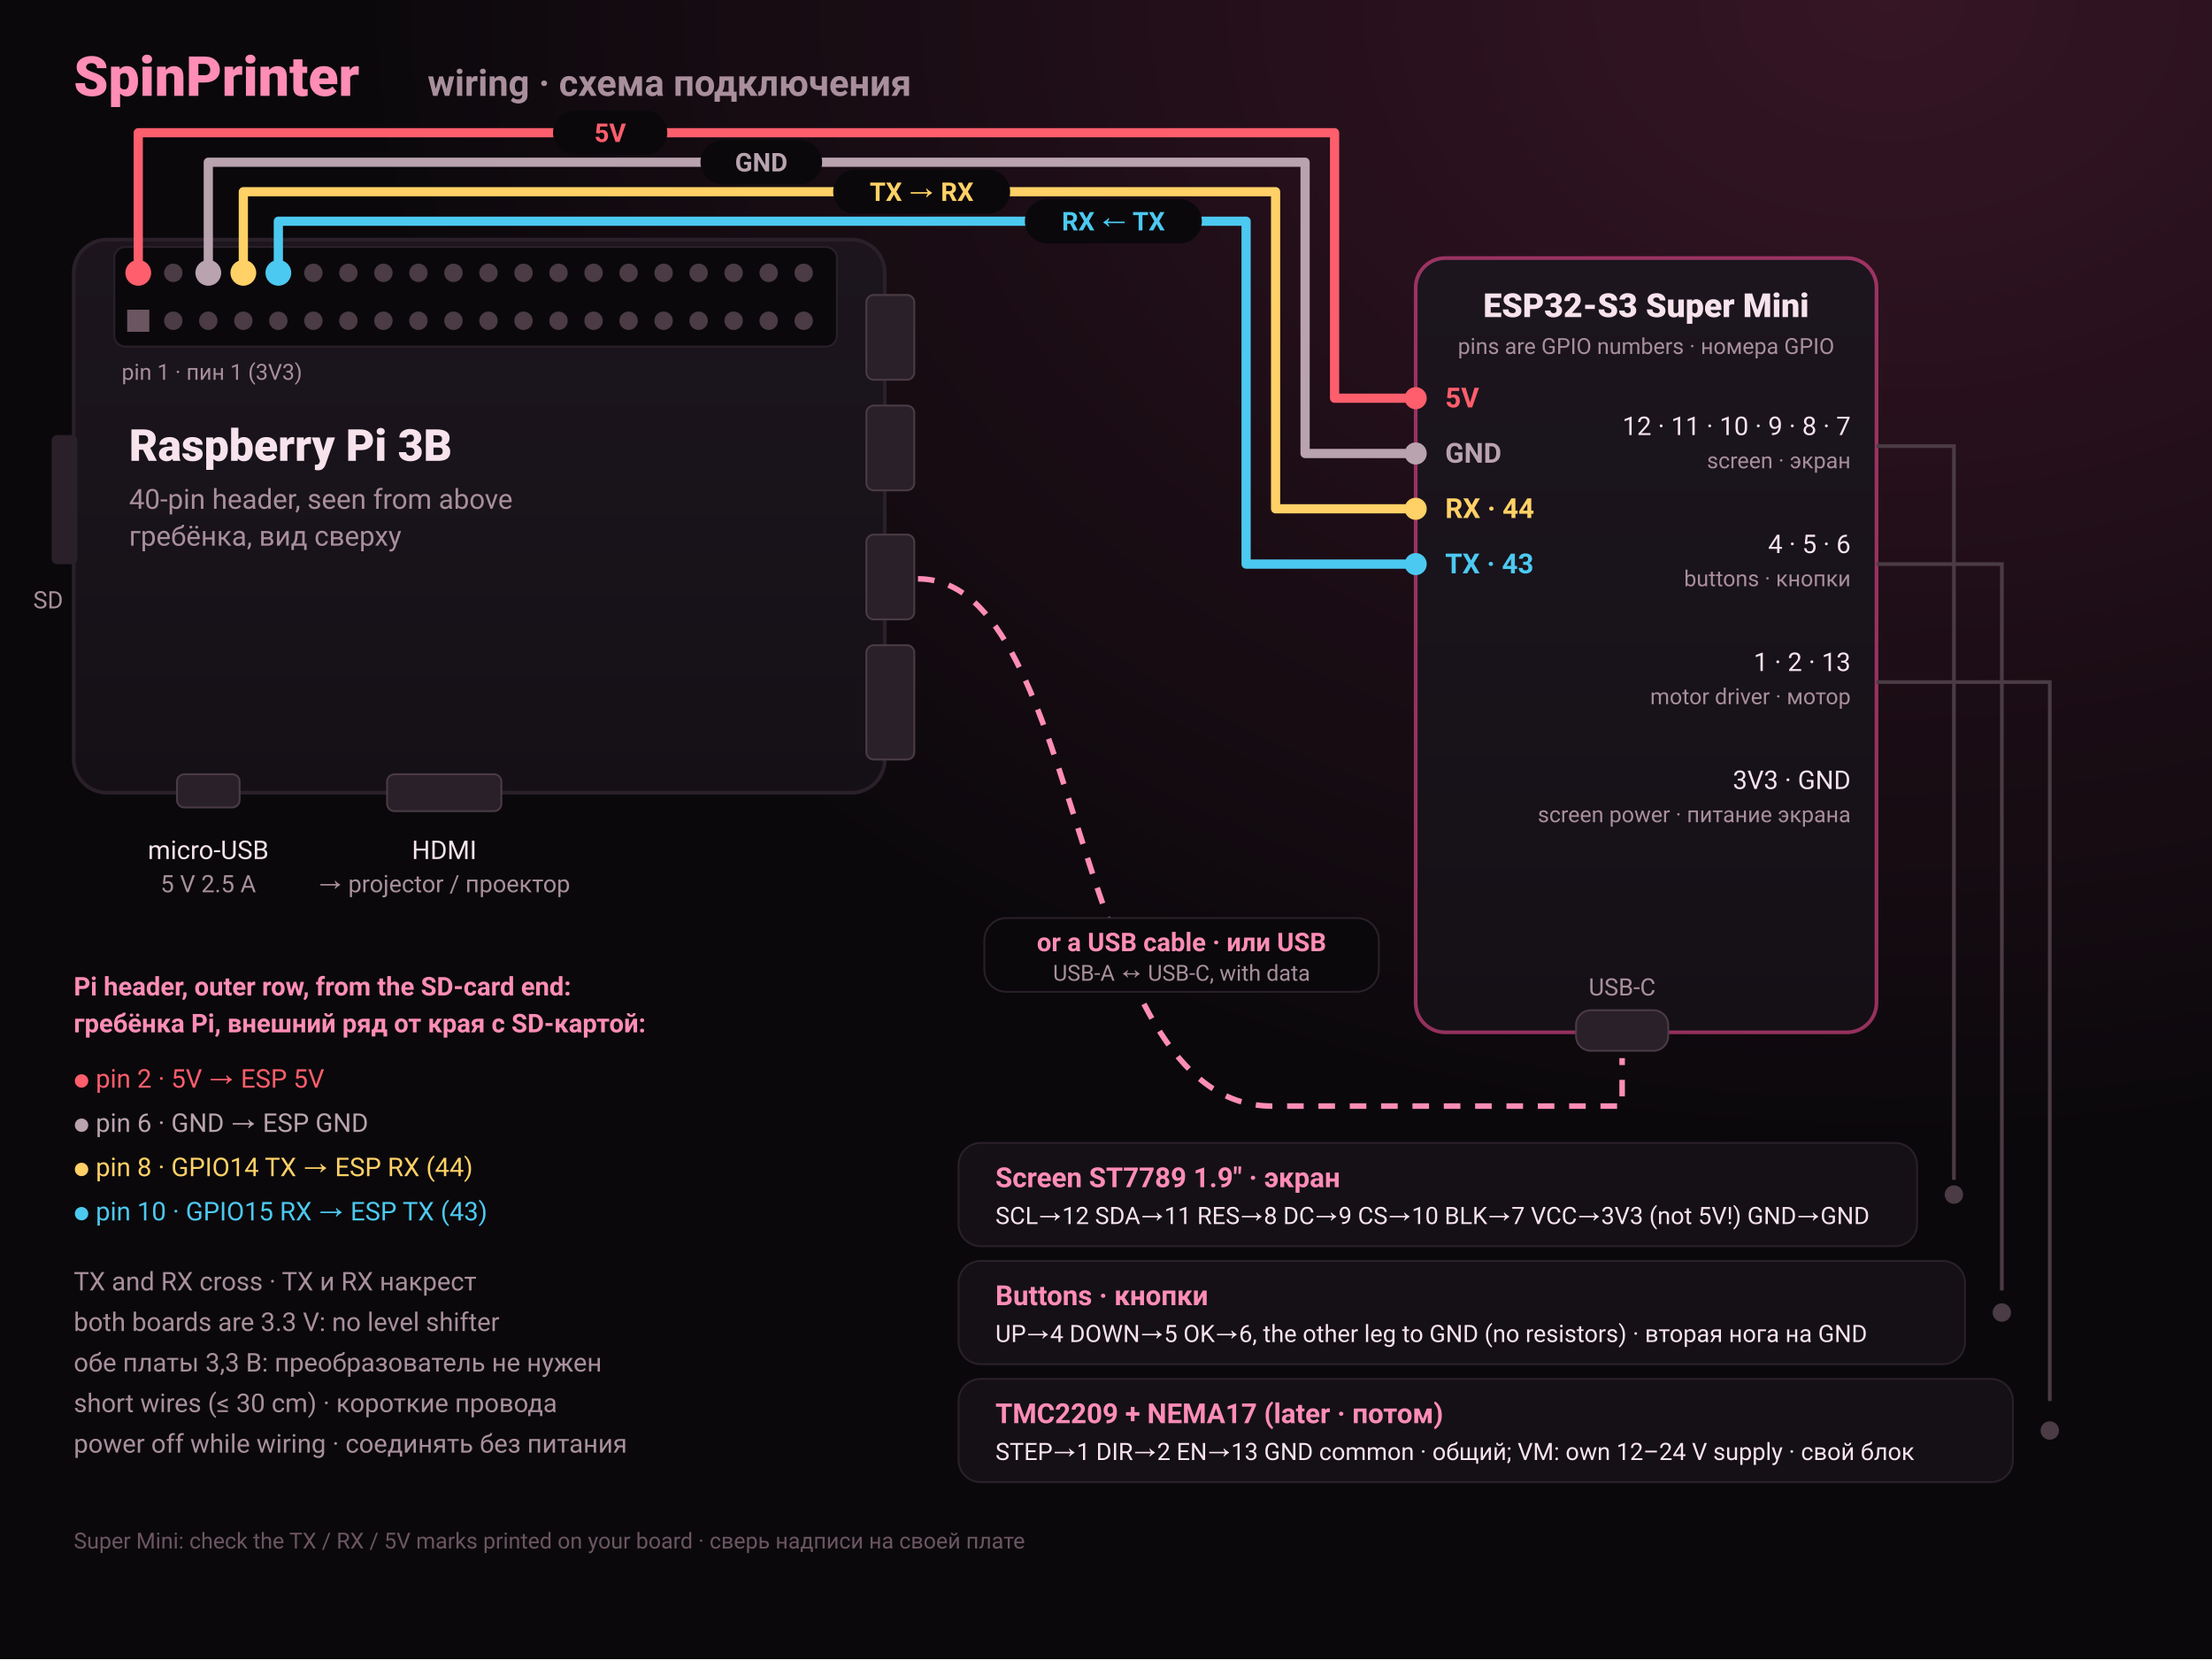
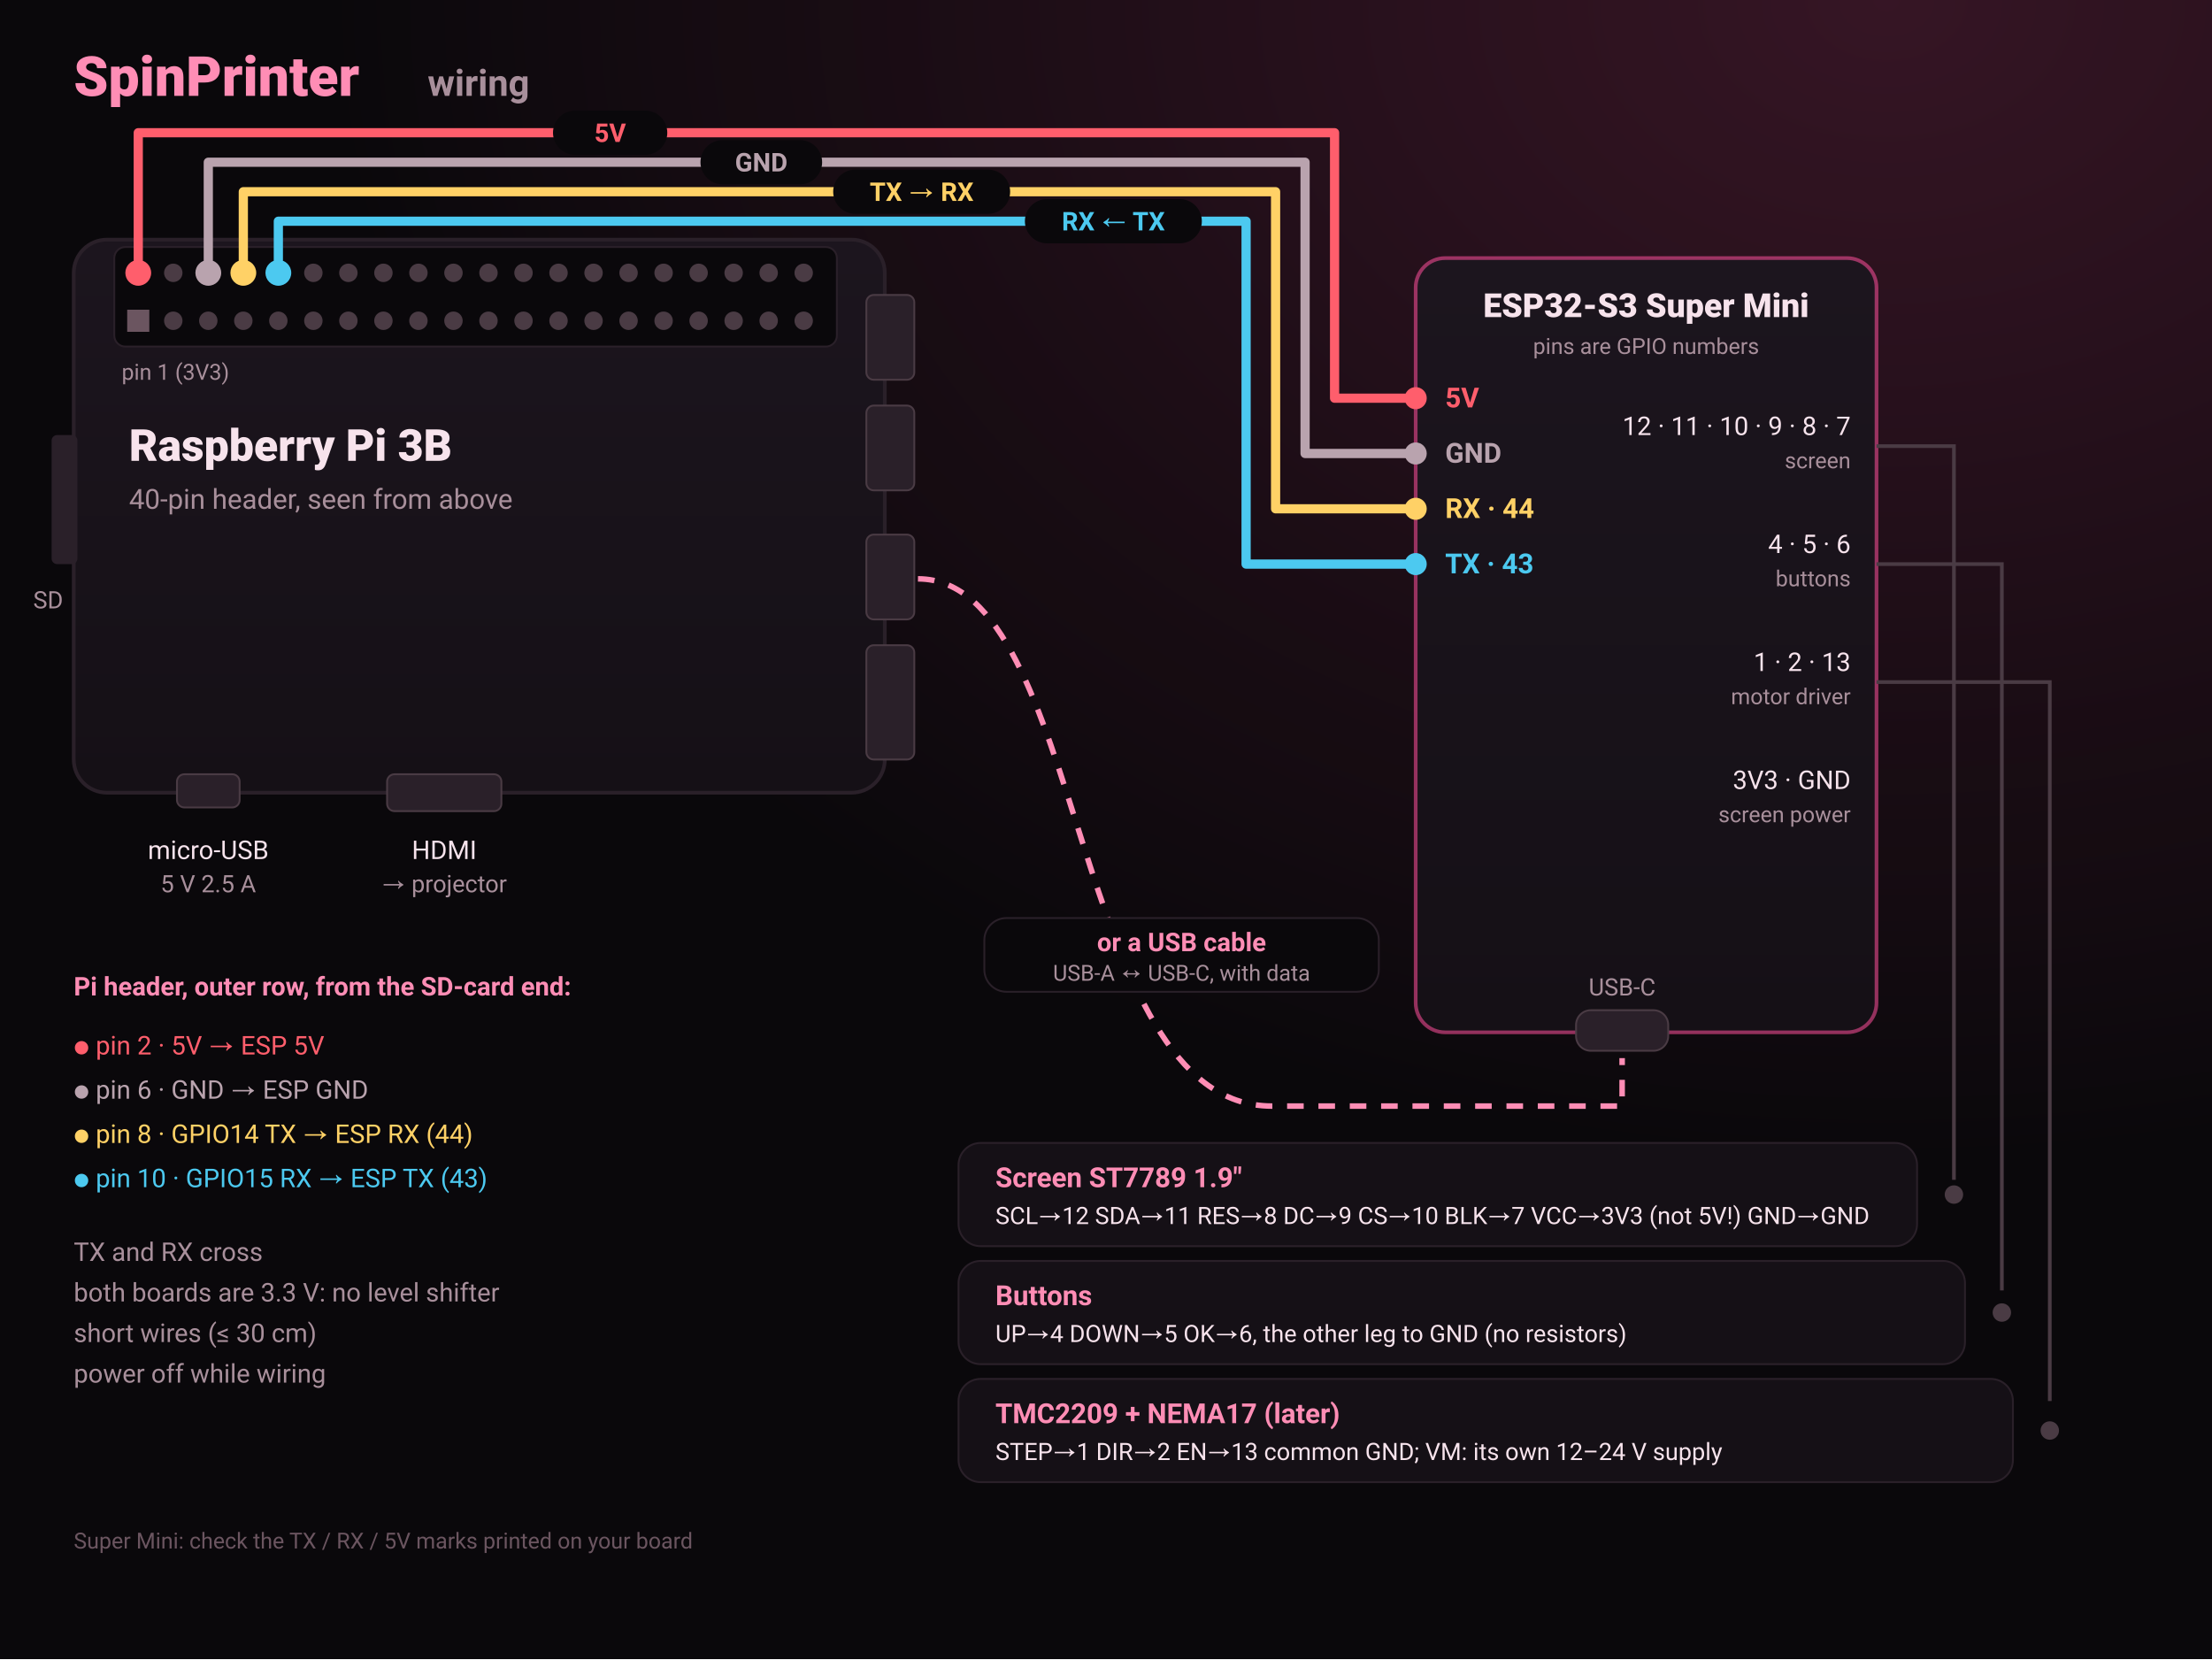
<svg xmlns="http://www.w3.org/2000/svg" viewBox="0 0 1200 900" width="1200" height="900" font-family="Onest, 'Segoe UI', Roboto, Helvetica, Arial, sans-serif">
  <defs>
    <radialGradient id="glow" cx="85%" cy="0%" r="70%">
      <stop offset="0" stop-color="#ff4f9a" stop-opacity=".18" />
      <stop offset="1" stop-color="#ff4f9a" stop-opacity="0" />
    </radialGradient>
    <linearGradient id="board" x1="0" y1="0" x2="0" y2="1">
      <stop offset="0" stop-color="#1c151e" />
      <stop offset="1" stop-color="#151016" />
    </linearGradient>
  </defs>
  <rect width="1200" height="900" fill="#0a080b" />
  <rect width="1200" height="900" fill="url(#glow)" />
  <text x="40" y="52" font-size="30" font-weight="800" fill="#ff8db5">SpinPrinter</text>
-   <text x="232" y="52" font-size="20" font-weight="600" fill="#a88f9b">wiring · схема подключения</text>
+   <text x="232" y="52" font-size="20" font-weight="600" fill="#a88f9b">wiring</text>
  <rect x="40" y="130" width="440" height="300" rx="18" fill="url(#board)" stroke="#2a2029" stroke-width="2" />
  <text x="70" y="250" font-size="24" font-weight="800" fill="#f7e3ec">Raspberry Pi 3B</text>
  <text x="70" y="276" font-size="15" fill="#a88f9b">40-pin header, seen from above</text>
-   <text x="70" y="296" font-size="15" fill="#a88f9b">гребёнка, вид сверху</text>
  <rect x="28" y="236" width="14" height="70" rx="3" fill="#2a2029" />
  <text x="18" y="330" font-size="13" fill="#a88f9b" text-anchor="start">SD</text>
  <g fill="#2a2029" stroke="#4a3b44">
    <rect x="470" y="160" width="26" height="46" rx="4" />
    <rect x="470" y="220" width="26" height="46" rx="4" />
    <rect x="470" y="290" width="26" height="46" rx="4" />
    <rect x="470" y="350" width="26" height="62" rx="4" />
  </g>
  <text x="446" y="152" font-size="13" fill="#a88f9b" text-anchor="end">USB</text>
  <rect x="96" y="420" width="34" height="18" rx="4" fill="#2a2029" stroke="#4a3b44" />
  <rect x="210" y="420" width="62" height="20" rx="4" fill="#2a2029" stroke="#4a3b44" />
  <text x="113" y="466" font-size="14" fill="#f7e3ec" text-anchor="middle">micro-USB</text>
  <text x="113" y="484" font-size="13" fill="#a88f9b" text-anchor="middle">5 V 2.5 A</text>
  <text x="241" y="466" font-size="14" fill="#f7e3ec" text-anchor="middle">HDMI</text>
-   <text x="241" y="484" font-size="13" fill="#a88f9b" text-anchor="middle">→ projector / проектор</text>
+   <text x="241" y="484" font-size="13" fill="#a88f9b" text-anchor="middle">→ projector</text>
  <rect x="62" y="134" width="392" height="54" rx="6" fill="#0a080b" stroke="#2a2029" />
  <rect x="69" y="168" width="12" height="12" fill="#6b5560" />
  <circle cx="75" cy="148" r="7" fill="#ff5e6c" />
  <circle cx="94" cy="174" r="5" fill="#4a3b44" />
  <circle cx="94" cy="148" r="5" fill="#4a3b44" />
  <circle cx="113" cy="174" r="5" fill="#4a3b44" />
  <circle cx="113" cy="148" r="7" fill="#b9a3ae" />
  <circle cx="132" cy="174" r="5" fill="#4a3b44" />
  <circle cx="132" cy="148" r="7" fill="#ffd166" />
  <circle cx="151" cy="174" r="5" fill="#4a3b44" />
  <circle cx="151" cy="148" r="7" fill="#4cc9f0" />
  <circle cx="170" cy="174" r="5" fill="#4a3b44" />
  <circle cx="170" cy="148" r="5" fill="#4a3b44" />
  <circle cx="189" cy="174" r="5" fill="#4a3b44" />
  <circle cx="189" cy="148" r="5" fill="#4a3b44" />
  <circle cx="208" cy="174" r="5" fill="#4a3b44" />
  <circle cx="208" cy="148" r="5" fill="#4a3b44" />
  <circle cx="227" cy="174" r="5" fill="#4a3b44" />
  <circle cx="227" cy="148" r="5" fill="#4a3b44" />
  <circle cx="246" cy="174" r="5" fill="#4a3b44" />
  <circle cx="246" cy="148" r="5" fill="#4a3b44" />
  <circle cx="265" cy="174" r="5" fill="#4a3b44" />
  <circle cx="265" cy="148" r="5" fill="#4a3b44" />
  <circle cx="284" cy="174" r="5" fill="#4a3b44" />
  <circle cx="284" cy="148" r="5" fill="#4a3b44" />
  <circle cx="303" cy="174" r="5" fill="#4a3b44" />
  <circle cx="303" cy="148" r="5" fill="#4a3b44" />
  <circle cx="322" cy="174" r="5" fill="#4a3b44" />
  <circle cx="322" cy="148" r="5" fill="#4a3b44" />
  <circle cx="341" cy="174" r="5" fill="#4a3b44" />
  <circle cx="341" cy="148" r="5" fill="#4a3b44" />
  <circle cx="360" cy="174" r="5" fill="#4a3b44" />
  <circle cx="360" cy="148" r="5" fill="#4a3b44" />
  <circle cx="379" cy="174" r="5" fill="#4a3b44" />
  <circle cx="379" cy="148" r="5" fill="#4a3b44" />
  <circle cx="398" cy="174" r="5" fill="#4a3b44" />
  <circle cx="398" cy="148" r="5" fill="#4a3b44" />
  <circle cx="417" cy="174" r="5" fill="#4a3b44" />
  <circle cx="417" cy="148" r="5" fill="#4a3b44" />
  <circle cx="436" cy="174" r="5" fill="#4a3b44" />
  <circle cx="436" cy="148" r="5" fill="#4a3b44" />
-   <text x="66" y="206" font-size="12" fill="#a88f9b">pin 1 · пин 1 (3V3)</text>
+   <text x="66" y="206" font-size="12" fill="#a88f9b">pin 1 (3V3)</text>
  <g fill="none" stroke-width="5" stroke-linecap="round" stroke-linejoin="round">
    <path d="M75 141 V72 H724 V216 H768" stroke="#ff5e6c" />
    <path d="M113 141 V88 H708 V246 H768" stroke="#b9a3ae" />
    <path d="M132 141 V104 H692 V276 H768" stroke="#ffd166" />
    <path d="M151 141 V120 H676 V306 H768" stroke="#4cc9f0" />
  </g>
  <g font-size="14" font-weight="700">
    <rect x="300" y="60" width="62" height="24" rx="12" fill="#0a080b" />
    <text x="331" y="77" fill="#ff5e6c" text-anchor="middle">5V</text>
    <rect x="380" y="76" width="66" height="24" rx="12" fill="#0a080b" />
    <text x="413" y="93" fill="#b9a3ae" text-anchor="middle">GND</text>
    <rect x="452" y="92" width="96" height="24" rx="12" fill="#0a080b" />
    <text x="500" y="109" fill="#ffd166" text-anchor="middle">TX → RX</text>
    <rect x="556" y="108" width="96" height="24" rx="12" fill="#0a080b" />
    <text x="604" y="125" fill="#4cc9f0" text-anchor="middle">RX ← TX</text>
  </g>
  <path d="M498 314 C 590 314, 580 600, 690 600 H880 V574" fill="none" stroke="#ff8db5" stroke-width="3" stroke-dasharray="9 8" />
  <rect x="534" y="498" width="214" height="40" rx="12" fill="#0a080b" stroke="#2a2029" />
-   <text x="641" y="516" font-size="14" font-weight="700" fill="#ff8db5" text-anchor="middle">or a USB cable · или USB</text>
+   <text x="641" y="516" font-size="14" font-weight="700" fill="#ff8db5" text-anchor="middle">or a USB cable</text>
  <text x="641" y="532" font-size="12" fill="#a88f9b" text-anchor="middle">USB-A ↔ USB-C, with data</text>
  <rect x="768" y="140" width="250" height="420" rx="16" fill="url(#board)" stroke="#ff4f9a" stroke-opacity=".55" stroke-width="2" />
  <rect x="855" y="548" width="50" height="22" rx="8" fill="#2a2029" stroke="#4a3b44" />
  <text x="880" y="540" font-size="13" fill="#a88f9b" text-anchor="middle">USB-C</text>
  <text x="893" y="172" font-size="18" font-weight="800" fill="#f7e3ec" text-anchor="middle">ESP32-S3 Super Mini</text>
-   <text x="893" y="192" font-size="12" fill="#a88f9b" text-anchor="middle">pins are GPIO numbers · номера GPIO</text>
+   <text x="893" y="192" font-size="12" fill="#a88f9b" text-anchor="middle">pins are GPIO numbers</text>
  <g font-size="15" font-weight="700">
    <circle cx="768" cy="216" r="6" fill="#ff5e6c" />
    <text x="784" y="221" fill="#ff5e6c">5V</text>
    <circle cx="768" cy="246" r="6" fill="#b9a3ae" />
    <text x="784" y="251" fill="#b9a3ae">GND</text>
    <circle cx="768" cy="276" r="6" fill="#ffd166" />
    <text x="784" y="281" fill="#ffd166">RX · 44</text>
    <circle cx="768" cy="306" r="6" fill="#4cc9f0" />
    <text x="784" y="311" fill="#4cc9f0">TX · 43</text>
  </g>
  <g font-size="14" fill="#f7e3ec">
    <text x="1004" y="236" text-anchor="end">12 · 11 · 10 · 9 · 8 · 7</text>
-     <text x="1004" y="254" text-anchor="end" fill="#a88f9b" font-size="12">screen · экран</text>
+     <text x="1004" y="254" text-anchor="end" fill="#a88f9b" font-size="12">screen</text>
    <text x="1004" y="300" text-anchor="end">4 · 5 · 6</text>
-     <text x="1004" y="318" text-anchor="end" fill="#a88f9b" font-size="12">buttons · кнопки</text>
+     <text x="1004" y="318" text-anchor="end" fill="#a88f9b" font-size="12">buttons</text>
    <text x="1004" y="364" text-anchor="end">1 · 2 · 13</text>
-     <text x="1004" y="382" text-anchor="end" fill="#a88f9b" font-size="12">motor driver · мотор</text>
+     <text x="1004" y="382" text-anchor="end" fill="#a88f9b" font-size="12">motor driver</text>
    <text x="1004" y="428" text-anchor="end">3V3 · GND</text>
-     <text x="1004" y="446" text-anchor="end" fill="#a88f9b" font-size="12">screen power · питание экрана</text>
+     <text x="1004" y="446" text-anchor="end" fill="#a88f9b" font-size="12">screen power</text>
  </g>
  <g stroke="#4a3b44" stroke-width="2" fill="none">
    <path d="M1018 242 H1060 V640" />
    <path d="M1018 306 H1086 V700" />
    <path d="M1018 370 H1112 V760" />
  </g>
  <g>
    <rect x="520" y="620" width="520" height="56" rx="12" fill="#151016" stroke="#2a2029" />
-     <text x="540" y="644" font-size="15" font-weight="700" fill="#ff8db5">Screen ST7789 1.9″ · экран</text>
+     <text x="540" y="644" font-size="15" font-weight="700" fill="#ff8db5">Screen ST7789 1.9″</text>
    <text x="540" y="664" font-size="13" fill="#f7e3ec">SCL→12  SDA→11  RES→8  DC→9  CS→10  BLK→7  VCC→3V3 (not 5V!)  GND→GND</text>
    <circle cx="1060" cy="648" r="5" fill="#4a3b44" />
    <rect x="520" y="684" width="546" height="56" rx="12" fill="#151016" stroke="#2a2029" />
-     <text x="540" y="708" font-size="15" font-weight="700" fill="#ff8db5">Buttons · кнопки</text>
-     <text x="540" y="728" font-size="13" fill="#f7e3ec">UP→4  DOWN→5  OK→6, the other leg to GND (no resistors) · вторая нога на GND</text>
+     <text x="540" y="708" font-size="15" font-weight="700" fill="#ff8db5">Buttons</text>
+     <text x="540" y="728" font-size="13" fill="#f7e3ec">UP→4  DOWN→5  OK→6, the other leg to GND (no resistors)</text>
    <circle cx="1086" cy="712" r="5" fill="#4a3b44" />
    <rect x="520" y="748" width="572" height="56" rx="12" fill="#151016" stroke="#2a2029" />
-     <text x="540" y="772" font-size="15" font-weight="700" fill="#ff8db5">TMC2209 + NEMA17 (later · потом)</text>
-     <text x="540" y="792" font-size="13" fill="#f7e3ec">STEP→1  DIR→2  EN→13  GND common · общий;  VM: own 12–24 V supply · свой блок</text>
+     <text x="540" y="772" font-size="15" font-weight="700" fill="#ff8db5">TMC2209 + NEMA17 (later)</text>
+     <text x="540" y="792" font-size="13" fill="#f7e3ec">STEP→1  DIR→2  EN→13  common GND;  VM: its own 12–24 V supply</text>
    <circle cx="1112" cy="776" r="5" fill="#4a3b44" />
  </g>
  <g font-size="14">
    <text x="40" y="540" font-weight="700" fill="#ff8db5">Pi header, outer row, from the SD-card end:</text>
-     <text x="40" y="560" font-weight="700" fill="#ff8db5">гребёнка Pi, внешний ряд от края с SD-картой:</text>
-     <text x="40" y="590" fill="#ff5e6c">● pin 2 · 5V → ESP 5V</text>
-     <text x="40" y="614" fill="#b9a3ae">● pin 6 · GND → ESP GND</text>
-     <text x="40" y="638" fill="#ffd166">● pin 8 · GPIO14 TX → ESP RX (44)</text>
-     <text x="40" y="662" fill="#4cc9f0">● pin 10 · GPIO15 RX → ESP TX (43)</text>
-     <text x="40" y="700" fill="#a88f9b">TX and RX cross · TX и RX накрест</text>
-     <text x="40" y="722" fill="#a88f9b">both boards are 3.3 V: no level shifter</text>
-     <text x="40" y="744" fill="#a88f9b">обе платы 3,3 В: преобразователь не нужен</text>
-     <text x="40" y="766" fill="#a88f9b">short wires (≤ 30 cm) · короткие провода</text>
-     <text x="40" y="788" fill="#a88f9b">power off while wiring · соединять без питания</text>
-     <text x="40" y="840" fill="#6b5560" font-size="12">Super Mini: check the TX / RX / 5V marks printed on your board · сверь надписи на своей плате</text>
+     <text x="40" y="572" fill="#ff5e6c">● pin 2 · 5V → ESP 5V</text>
+     <text x="40" y="596" fill="#b9a3ae">● pin 6 · GND → ESP GND</text>
+     <text x="40" y="620" fill="#ffd166">● pin 8 · GPIO14 TX → ESP RX (44)</text>
+     <text x="40" y="644" fill="#4cc9f0">● pin 10 · GPIO15 RX → ESP TX (43)</text>
+     <text x="40" y="684" fill="#a88f9b">TX and RX cross</text>
+     <text x="40" y="706" fill="#a88f9b">both boards are 3.3 V: no level shifter</text>
+     <text x="40" y="728" fill="#a88f9b">short wires (≤ 30 cm)</text>
+     <text x="40" y="750" fill="#a88f9b">power off while wiring</text>
+     <text x="40" y="840" fill="#6b5560" font-size="12">Super Mini: check the TX / RX / 5V marks printed on your board</text>
  </g>
</svg>
